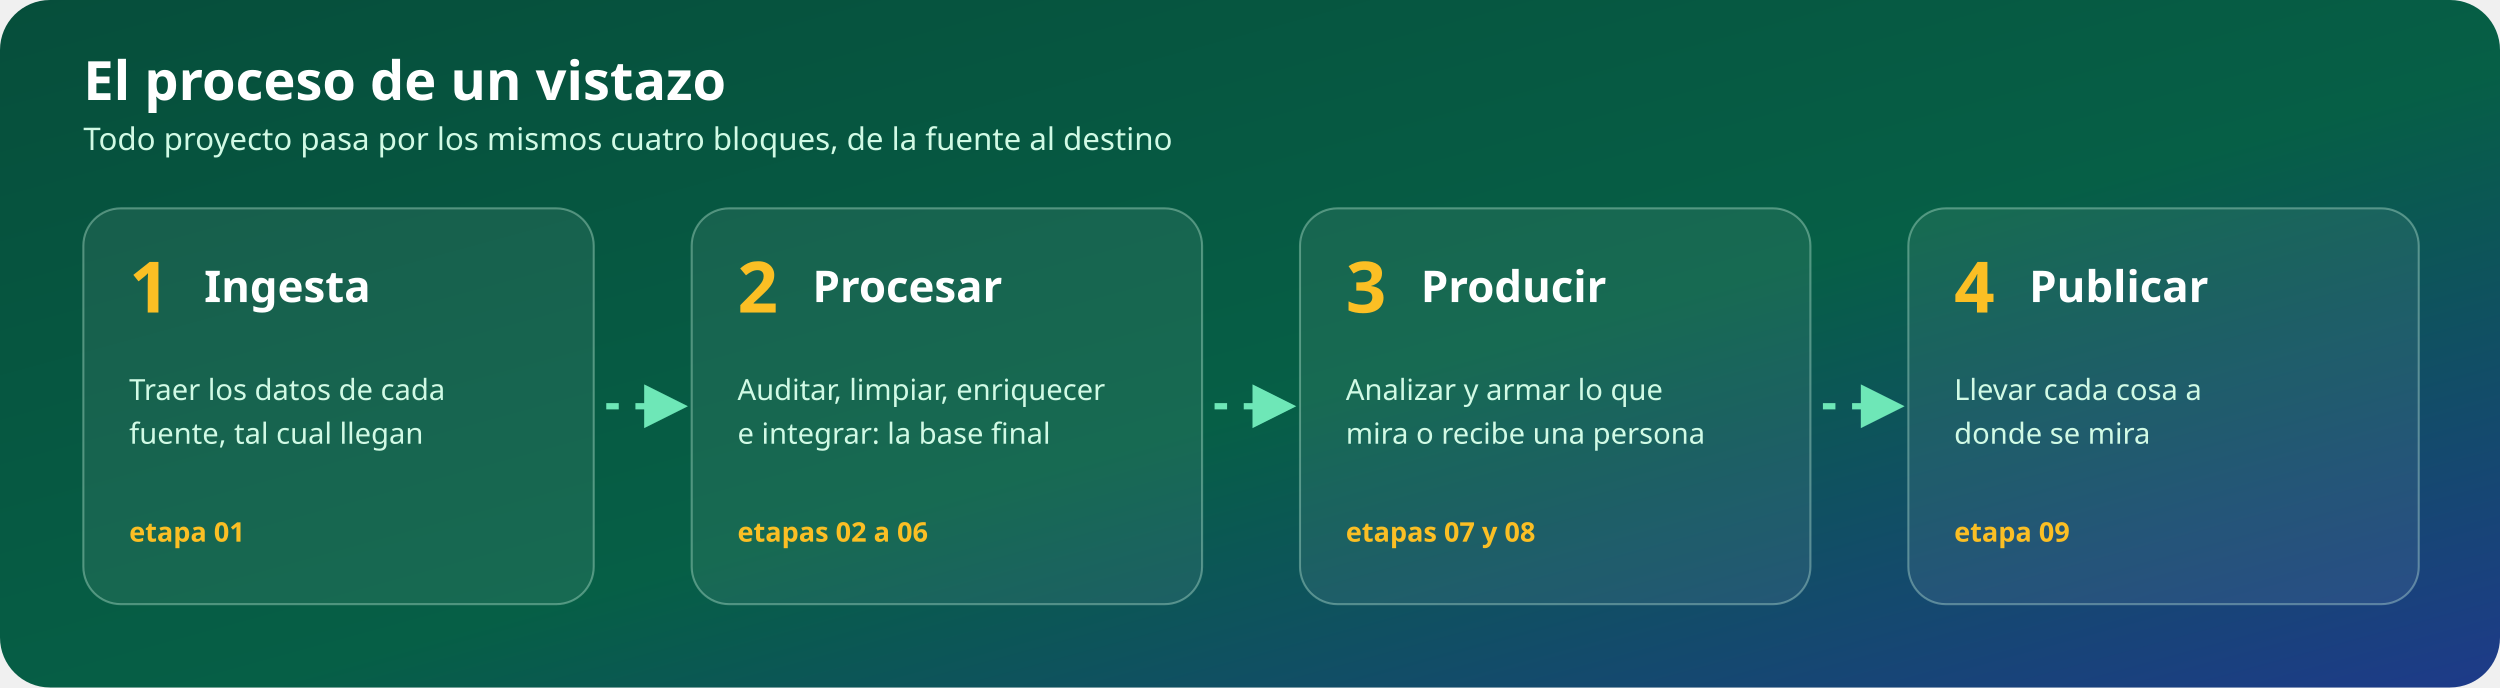
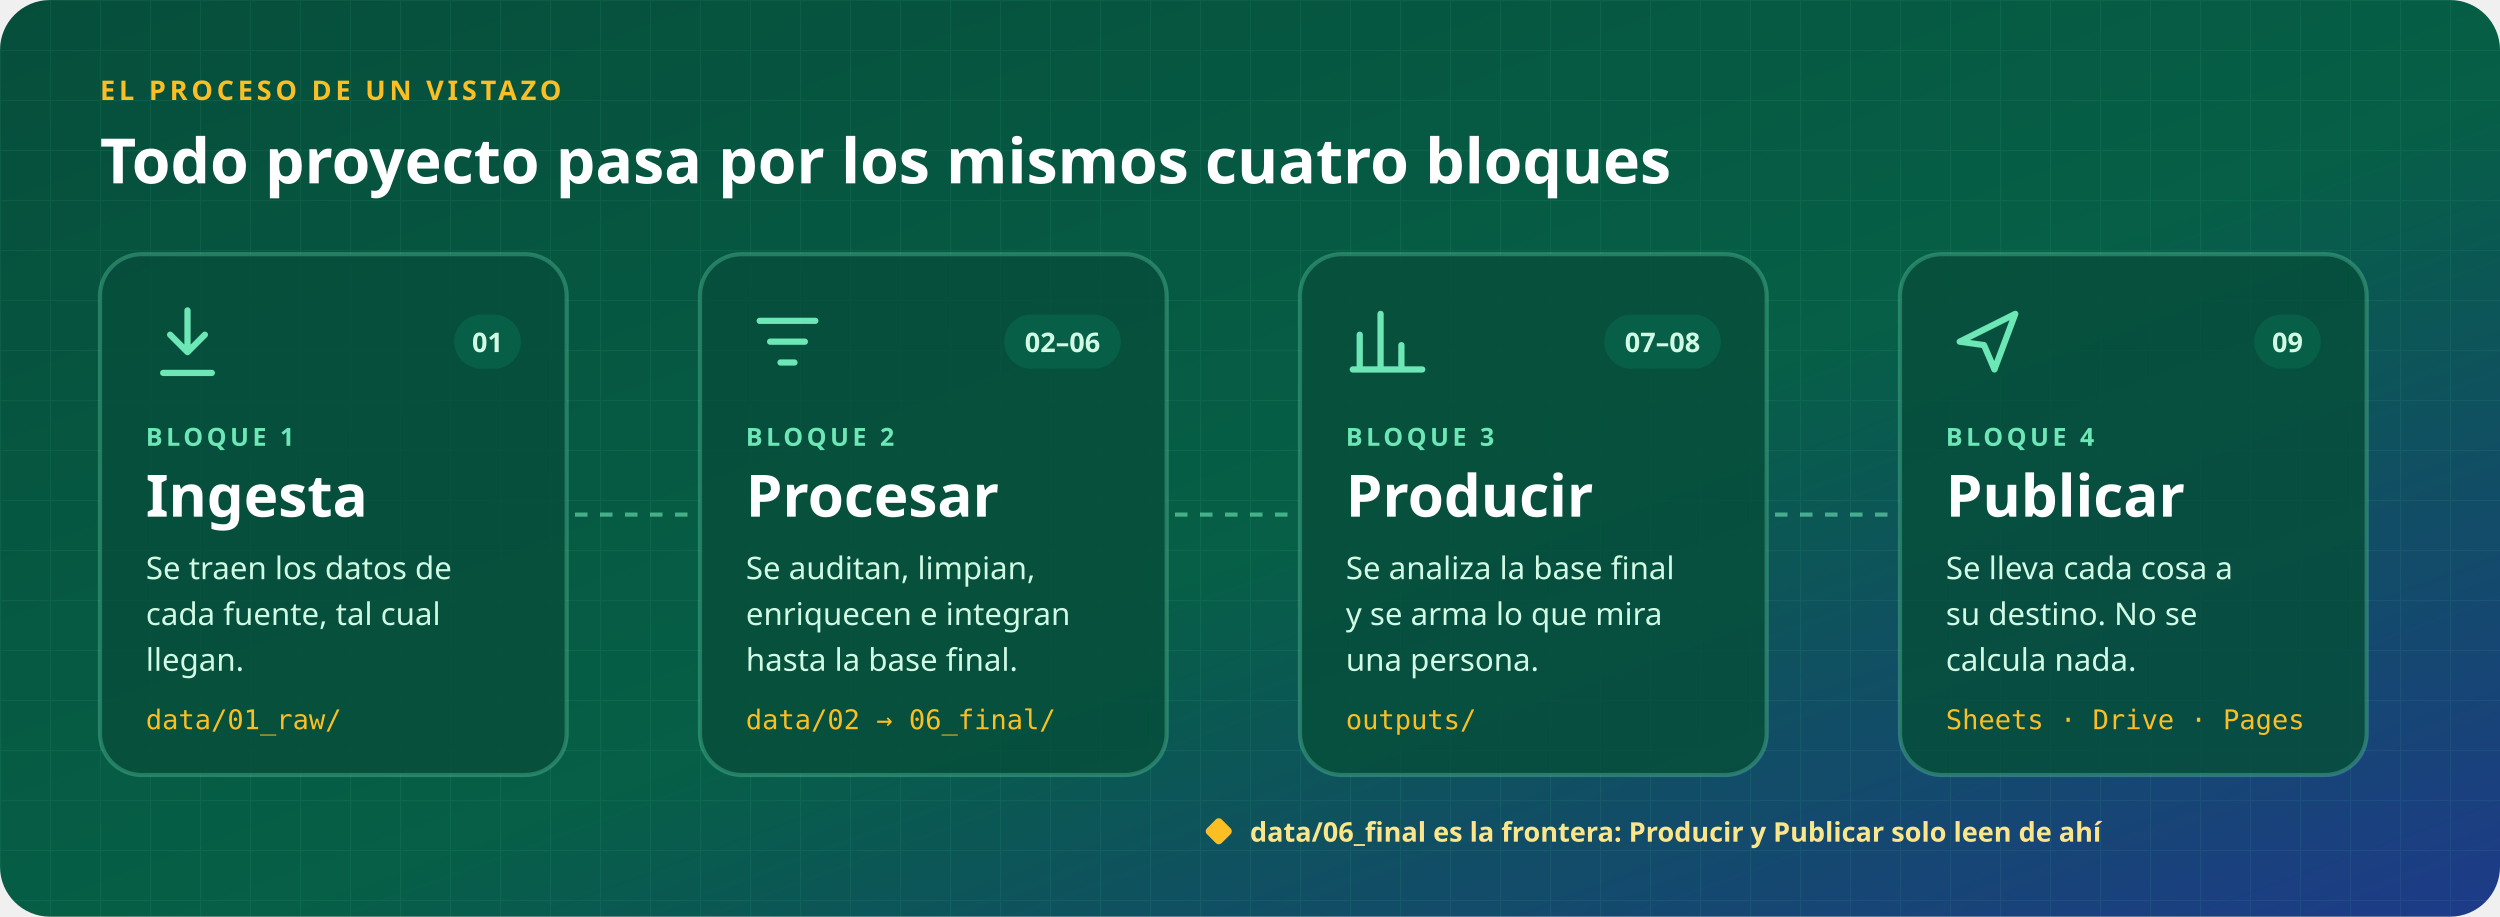
- <svg xmlns="http://www.w3.org/2000/svg" width="1200" height="330" viewBox="0 0 1200 330" role="img" aria-label="El proceso en cuatro bloques: ingesta, procesar, producir y publicar">
+ <svg xmlns="http://www.w3.org/2000/svg" width="1200" height="440" viewBox="0 0 1200 440" role="img" aria-label="El proceso en cuatro bloques: Ingesta, Procesar, Producir y Publicar">
+   <style>
+ .t{font:700 58px Segoe UI, Ubuntu, system-ui, sans-serif;fill:#FFFFFF}
+ .sub{font:400 19px Segoe UI, Ubuntu, system-ui, sans-serif;fill:#D1FAE5}
+ .ten{font:400 19px Segoe UI, Ubuntu, system-ui, sans-serif;fill:#6EE7B7}
+ .kick{font:700 13px Segoe UI, Ubuntu, system-ui, sans-serif;fill:#FBBF24;letter-spacing:.14em}
+ .h2{font:700 30px Segoe UI, Ubuntu, system-ui, sans-serif;fill:#FFFFFF}
+ .lbl{font:600 15px Segoe UI, Ubuntu, system-ui, sans-serif}
+ .mini{font:600 13px Segoe UI, Ubuntu, system-ui, sans-serif;fill:#D1FAE5}
+ .txt{font:400 15px Segoe UI, Ubuntu, system-ui, sans-serif;fill:#D1FAE5}
+ .peq{font:400 13px Segoe UI, Ubuntu, system-ui, sans-serif;fill:#D1FAE5}
+ .mono{font:400 13px ui-monospace, Consolas, monospace;fill:#FBBF24}
+ .card{animation:card 8s ease-in-out infinite}@keyframes card{0%,30%,100%{transform:translateY(0)}5%,24%{transform:translateY(-6px)}}
+ .borde{stroke:#6EE7B7;stroke-opacity:.3;animation:borde 8s ease-in-out infinite}@keyframes borde{0%,30%,100%{stroke:#6EE7B7;stroke-opacity:.3}5%,24%{stroke:#FBBF24;stroke-opacity:1}}
+ .icono{stroke:#6EE7B7;animation:icono 8s ease-in-out infinite}@keyframes icono{0%,30%,100%{stroke:#6EE7B7}5%,24%{stroke:#FBBF24}}
+ .badge{fill:#065F46;animation:badge 8s ease-in-out infinite}@keyframes badge{0%,30%,100%{fill:#065F46}5%,24%{fill:#FBBF24}}
+ .badget{font:700 13px Segoe UI, Ubuntu, system-ui, sans-serif;fill:#D1FAE5;animation:badget 8s ease-in-out infinite}@keyframes badget{0%,30%,100%{fill:#D1FAE5}5%,24%{fill:#064E3B}}
+ .guion{animation:guion .6s linear infinite}@keyframes guion{to{stroke-dashoffset:-12}}
+ .pkt{opacity:0;animation:pkt 2s linear infinite}@keyframes pkt{0%{transform:translateX(0);opacity:0}10%,90%{opacity:1}100%{transform:translateX(60px);opacity:0}}
+ .front{animation:front 3s ease-in-out infinite}@keyframes front{0%,100%{opacity:.55}50%{opacity:1}}
+ @media (prefers-reduced-motion: reduce){*{animation:none!important}}
+ </style>
  <defs>
    <linearGradient id="fondo" x1="0" y1="0" x2="1" y2="1">
      <stop offset="0" stop-color="#064E3B" />
-       <stop offset="0.55" stop-color="#065F46" />
+       <stop offset=".55" stop-color="#065F46" />
      <stop offset="1" stop-color="#1E3A8A" />
    </linearGradient>
-     <marker id="punta" viewBox="0 0 10 10" refX="8" refY="5" markerWidth="7" markerHeight="7" orient="auto">
-       <path d="M0 0 L10 5 L0 10 z" fill="#6EE7B7" />
-     </marker>
+     <pattern id="grilla" width="24" height="24" patternUnits="userSpaceOnUse">
+       <path d="M24 0H0V24" fill="none" stroke="#6EE7B7" stroke-opacity=".07" />
+     </pattern>
+     <clipPath id="marco">
+       <rect width="1200" height="440" rx="24" />
+     </clipPath>
  </defs>
-   <style>
- .t{font:700 26px 'Segoe UI', Ubuntu, system-ui, sans-serif;fill:#FFFFFF}.sub{font:400 15px 'Segoe UI', Ubuntu, system-ui, sans-serif;fill:#D1FAE5}
- .big{font:800 34px 'Segoe UI', Ubuntu, system-ui, sans-serif;fill:#FBBF24}.blk{font:700 21px 'Segoe UI', Ubuntu, system-ui, sans-serif;fill:#FFFFFF}.txt{font:400 14px 'Segoe UI', Ubuntu, system-ui, sans-serif;fill:#D1FAE5}
- .et{font:600 13px 'Segoe UI', Ubuntu, system-ui, sans-serif;fill:#FBBF24}.num{font:700 15px 'Segoe UI', Ubuntu, system-ui, sans-serif;fill:#064E3B}.nom{font:400 12px 'Segoe UI', Ubuntu, system-ui, sans-serif;fill:#065F46}
- .lbl{font:600 14px 'Segoe UI', Ubuntu, system-ui, sans-serif;fill:#FBBF24}.dst{font:600 13px 'Segoe UI', Ubuntu, system-ui, sans-serif;fill:#064E3B}.dat{font:400 12px 'Segoe UI', Ubuntu, system-ui, sans-serif;fill:#A7F3D0}
- .flujo{stroke-dasharray:6 8;animation:corre 1.2s linear infinite}@keyframes corre{to{stroke-dashoffset:-28}}
- </style>
-   <rect width="1200" height="330" rx="24" fill="url(#fondo)" />
-   <text x="40" y="48" class="t">El proceso de un vistazo</text>
-   <text x="40" y="72" class="sub">Todo proyecto pasa por los mismos cuatro bloques, de la fuente al destino</text>
-   <rect x="40" y="100" width="245" height="190" rx="18" fill="#FFFFFF" fill-opacity="0.07" stroke="#D1FAE5" stroke-opacity="0.35" />
-   <rect x="40" y="100" width="245" height="190" rx="18" fill="#FBBF24" fill-opacity="0.12" stroke="#FBBF24" stroke-width="3" opacity="0">
-     <animate attributeName="opacity" values="1;1;0;0" keyTimes="0;0.238;0.250;1" dur="8s" repeatCount="indefinite" />
-   </rect>
-   <text x="62" y="150" class="big">1</text>
-   <text x="98" y="145" class="blk">Ingesta</text>
-   <text x="62" y="192" class="txt">Traer los datos de cada</text>
-   <text x="62" y="213" class="txt">fuente, tal cual llegan</text>
-   <text x="62" y="260" class="et">etapa 01</text>
-   <line x1="291" y1="195" x2="326" y2="195" stroke="#6EE7B7" stroke-width="3" class="flujo" marker-end="url(#punta)" />
-   <rect x="332" y="100" width="245" height="190" rx="18" fill="#FFFFFF" fill-opacity="0.07" stroke="#D1FAE5" stroke-opacity="0.35" />
-   <rect x="332" y="100" width="245" height="190" rx="18" fill="#FBBF24" fill-opacity="0.12" stroke="#FBBF24" stroke-width="3" opacity="0">
-     <animate attributeName="opacity" values="0;0;1;1;0;0" keyTimes="0;0.238;0.250;0.488;0.500;1" dur="8s" repeatCount="indefinite" />
-   </rect>
-   <text x="354" y="150" class="big">2</text>
-   <text x="390" y="145" class="blk">Procesar</text>
-   <text x="354" y="192" class="txt">Auditar, limpiar, enriquecer</text>
-   <text x="354" y="213" class="txt">e integrar: la base final</text>
-   <text x="354" y="260" class="et">etapas 02 a 06</text>
-   <line x1="583" y1="195" x2="618" y2="195" stroke="#6EE7B7" stroke-width="3" class="flujo" marker-end="url(#punta)" />
-   <rect x="624" y="100" width="245" height="190" rx="18" fill="#FFFFFF" fill-opacity="0.07" stroke="#D1FAE5" stroke-opacity="0.35" />
-   <rect x="624" y="100" width="245" height="190" rx="18" fill="#FBBF24" fill-opacity="0.12" stroke="#FBBF24" stroke-width="3" opacity="0">
-     <animate attributeName="opacity" values="0;0;1;1;0;0" keyTimes="0;0.488;0.500;0.738;0.750;1" dur="8s" repeatCount="indefinite" />
-   </rect>
-   <text x="646" y="150" class="big">3</text>
-   <text x="682" y="145" class="blk">Producir</text>
-   <text x="646" y="192" class="txt">Analizar y armar lo que</text>
-   <text x="646" y="213" class="txt">mira o recibe una persona</text>
-   <text x="646" y="260" class="et">etapas 07 y 08</text>
-   <line x1="875" y1="195" x2="910" y2="195" stroke="#6EE7B7" stroke-width="3" class="flujo" marker-end="url(#punta)" />
-   <rect x="916" y="100" width="245" height="190" rx="18" fill="#FFFFFF" fill-opacity="0.07" stroke="#D1FAE5" stroke-opacity="0.35" />
-   <rect x="916" y="100" width="245" height="190" rx="18" fill="#FBBF24" fill-opacity="0.12" stroke="#FBBF24" stroke-width="3" opacity="0">
-     <animate attributeName="opacity" values="0;0;1;1;0;0" keyTimes="0;0.738;0.750;0.988;0.994;1" dur="8s" repeatCount="indefinite" />
-   </rect>
-   <text x="938" y="150" class="big">4</text>
-   <text x="974" y="145" class="blk">Publicar</text>
-   <text x="938" y="192" class="txt">Llevar cada cosa a</text>
-   <text x="938" y="213" class="txt">donde se mira</text>
-   <text x="938" y="260" class="et">etapa 09</text>
+   <g clip-path="url(#marco)">
+     <rect width="1200" height="440" fill="url(#fondo)" />
+     <rect width="1200" height="440" fill="url(#grilla)" />
+     <text x="48" y="48" class="kick">EL PROCESO DE UN VISTAZO</text>
+     <text x="48" y="88" class="h2">Todo proyecto pasa por los mismos cuatro bloques</text>
+     <g class="card" style="animation-delay:0s">
+       <rect x="48" y="122" width="224" height="250" rx="20" fill="#064E3B" fill-opacity=".85" stroke-width="2" class="borde" style="animation-delay:0s" />
+       <g transform="translate(70 144) scale(1.6667)">
+         <path d="M12 3v12M7 10l5 5 5-5M5 21h14" fill="none" stroke-width="1.8" stroke-linecap="round" stroke-linejoin="round" class="icono" style="animation-delay:0s" />
+       </g>
+       <rect x="218" y="151" width="32" height="26" rx="13" class="badge" style="animation-delay:0s" />
+       <text x="234" y="169" text-anchor="middle" class="badget" style="animation-delay:0s">01</text>
+       <text x="70" y="214" style="font:700 12px Segoe UI, Ubuntu, system-ui, sans-serif;fill:#6EE7B7;letter-spacing:.14em">BLOQUE 1</text>
+       <text x="70" y="248" style="font:700 28px Segoe UI, Ubuntu, system-ui, sans-serif;fill:#FFFFFF">Ingesta</text>
+       <text x="70" y="278" class="txt">Se traen los datos de</text>
+       <text x="70" y="300" class="txt">cada fuente, tal cual</text>
+       <text x="70" y="322" class="txt">llegan.</text>
+       <text x="70" y="350" class="mono">data/01_raw/</text>
+     </g>
+     <line x1="276" y1="247" x2="332" y2="247" stroke="#6EE7B7" stroke-opacity=".6" stroke-width="2" stroke-dasharray="6 6" class="guion" />
+     <circle cx="274" cy="247" r="6" fill="#FBBF24" class="pkt" style="animation-delay:1s" />
+     <g class="card" style="animation-delay:2s">
+       <rect x="336" y="122" width="224" height="250" rx="20" fill="#064E3B" fill-opacity=".85" stroke-width="2" class="borde" style="animation-delay:2s" />
+       <g transform="translate(358 144) scale(1.6667)">
+         <path d="M4 6h16M7 12h10M10 18h4" fill="none" stroke-width="1.8" stroke-linecap="round" stroke-linejoin="round" class="icono" style="animation-delay:2s" />
+       </g>
+       <rect x="482" y="151" width="56" height="26" rx="13" class="badge" style="animation-delay:2s" />
+       <text x="510" y="169" text-anchor="middle" class="badget" style="animation-delay:2s">02–06</text>
+       <text x="358" y="214" style="font:700 12px Segoe UI, Ubuntu, system-ui, sans-serif;fill:#6EE7B7;letter-spacing:.14em">BLOQUE 2</text>
+       <text x="358" y="248" style="font:700 28px Segoe UI, Ubuntu, system-ui, sans-serif;fill:#FFFFFF">Procesar</text>
+       <text x="358" y="278" class="txt">Se auditan, limpian,</text>
+       <text x="358" y="300" class="txt">enriquecen e integran</text>
+       <text x="358" y="322" class="txt">hasta la base final.</text>
+       <text x="358" y="350" class="mono">data/02 → 06_final/</text>
+     </g>
+     <line x1="564" y1="247" x2="620" y2="247" stroke="#6EE7B7" stroke-opacity=".6" stroke-width="2" stroke-dasharray="6 6" class="guion" />
+     <circle cx="562" cy="247" r="6" fill="#FBBF24" class="pkt" style="animation-delay:3s" />
+     <g class="card" style="animation-delay:4s">
+       <rect x="624" y="122" width="224" height="250" rx="20" fill="#064E3B" fill-opacity=".85" stroke-width="2" class="borde" style="animation-delay:4s" />
+       <g transform="translate(646 144) scale(1.6667)">
+         <path d="M4 20V10M10 20V4M16 20v-7M22 20H2" fill="none" stroke-width="1.8" stroke-linecap="round" stroke-linejoin="round" class="icono" style="animation-delay:4s" />
+       </g>
+       <rect x="770" y="151" width="56" height="26" rx="13" class="badge" style="animation-delay:4s" />
+       <text x="798" y="169" text-anchor="middle" class="badget" style="animation-delay:4s">07–08</text>
+       <text x="646" y="214" style="font:700 12px Segoe UI, Ubuntu, system-ui, sans-serif;fill:#6EE7B7;letter-spacing:.14em">BLOQUE 3</text>
+       <text x="646" y="248" style="font:700 28px Segoe UI, Ubuntu, system-ui, sans-serif;fill:#FFFFFF">Producir</text>
+       <text x="646" y="278" class="txt">Se analiza la base final</text>
+       <text x="646" y="300" class="txt">y se arma lo que mira</text>
+       <text x="646" y="322" class="txt">una persona.</text>
+       <text x="646" y="350" class="mono">outputs/</text>
+     </g>
+     <line x1="852" y1="247" x2="908" y2="247" stroke="#6EE7B7" stroke-opacity=".6" stroke-width="2" stroke-dasharray="6 6" class="guion" />
+     <circle cx="850" cy="247" r="6" fill="#FBBF24" class="pkt" style="animation-delay:5s" />
+     <g class="card" style="animation-delay:6s">
+       <rect x="912" y="122" width="224" height="250" rx="20" fill="#064E3B" fill-opacity=".85" stroke-width="2" class="borde" style="animation-delay:6s" />
+       <g transform="translate(934 144) scale(1.6667)">
+         <path d="M4 12l16-8-6 16-3-7-7-1z" fill="none" stroke-width="1.8" stroke-linecap="round" stroke-linejoin="round" class="icono" style="animation-delay:6s" />
+       </g>
+       <rect x="1082" y="151" width="32" height="26" rx="13" class="badge" style="animation-delay:6s" />
+       <text x="1098" y="169" text-anchor="middle" class="badget" style="animation-delay:6s">09</text>
+       <text x="934" y="214" style="font:700 12px Segoe UI, Ubuntu, system-ui, sans-serif;fill:#6EE7B7;letter-spacing:.14em">BLOQUE 4</text>
+       <text x="934" y="248" style="font:700 28px Segoe UI, Ubuntu, system-ui, sans-serif;fill:#FFFFFF">Publicar</text>
+       <text x="934" y="278" class="txt">Se lleva cada cosa a</text>
+       <text x="934" y="300" class="txt">su destino. No se</text>
+       <text x="934" y="322" class="txt">calcula nada.</text>
+       <text x="934" y="350" class="mono">Sheets · Drive · Pages</text>
+     </g>
+     <g class="front">
+       <rect x="580" y="394" width="10" height="10" rx="2" fill="#FBBF24" transform="rotate(45 585 399)" />
+       <text x="600" y="404" style="font:600 13px Segoe UI, Ubuntu, system-ui, sans-serif;fill:#FDE68A">data/06_final es la frontera: Producir y Publicar solo leen de ahí</text>
+     </g>
+   </g>
</svg>
